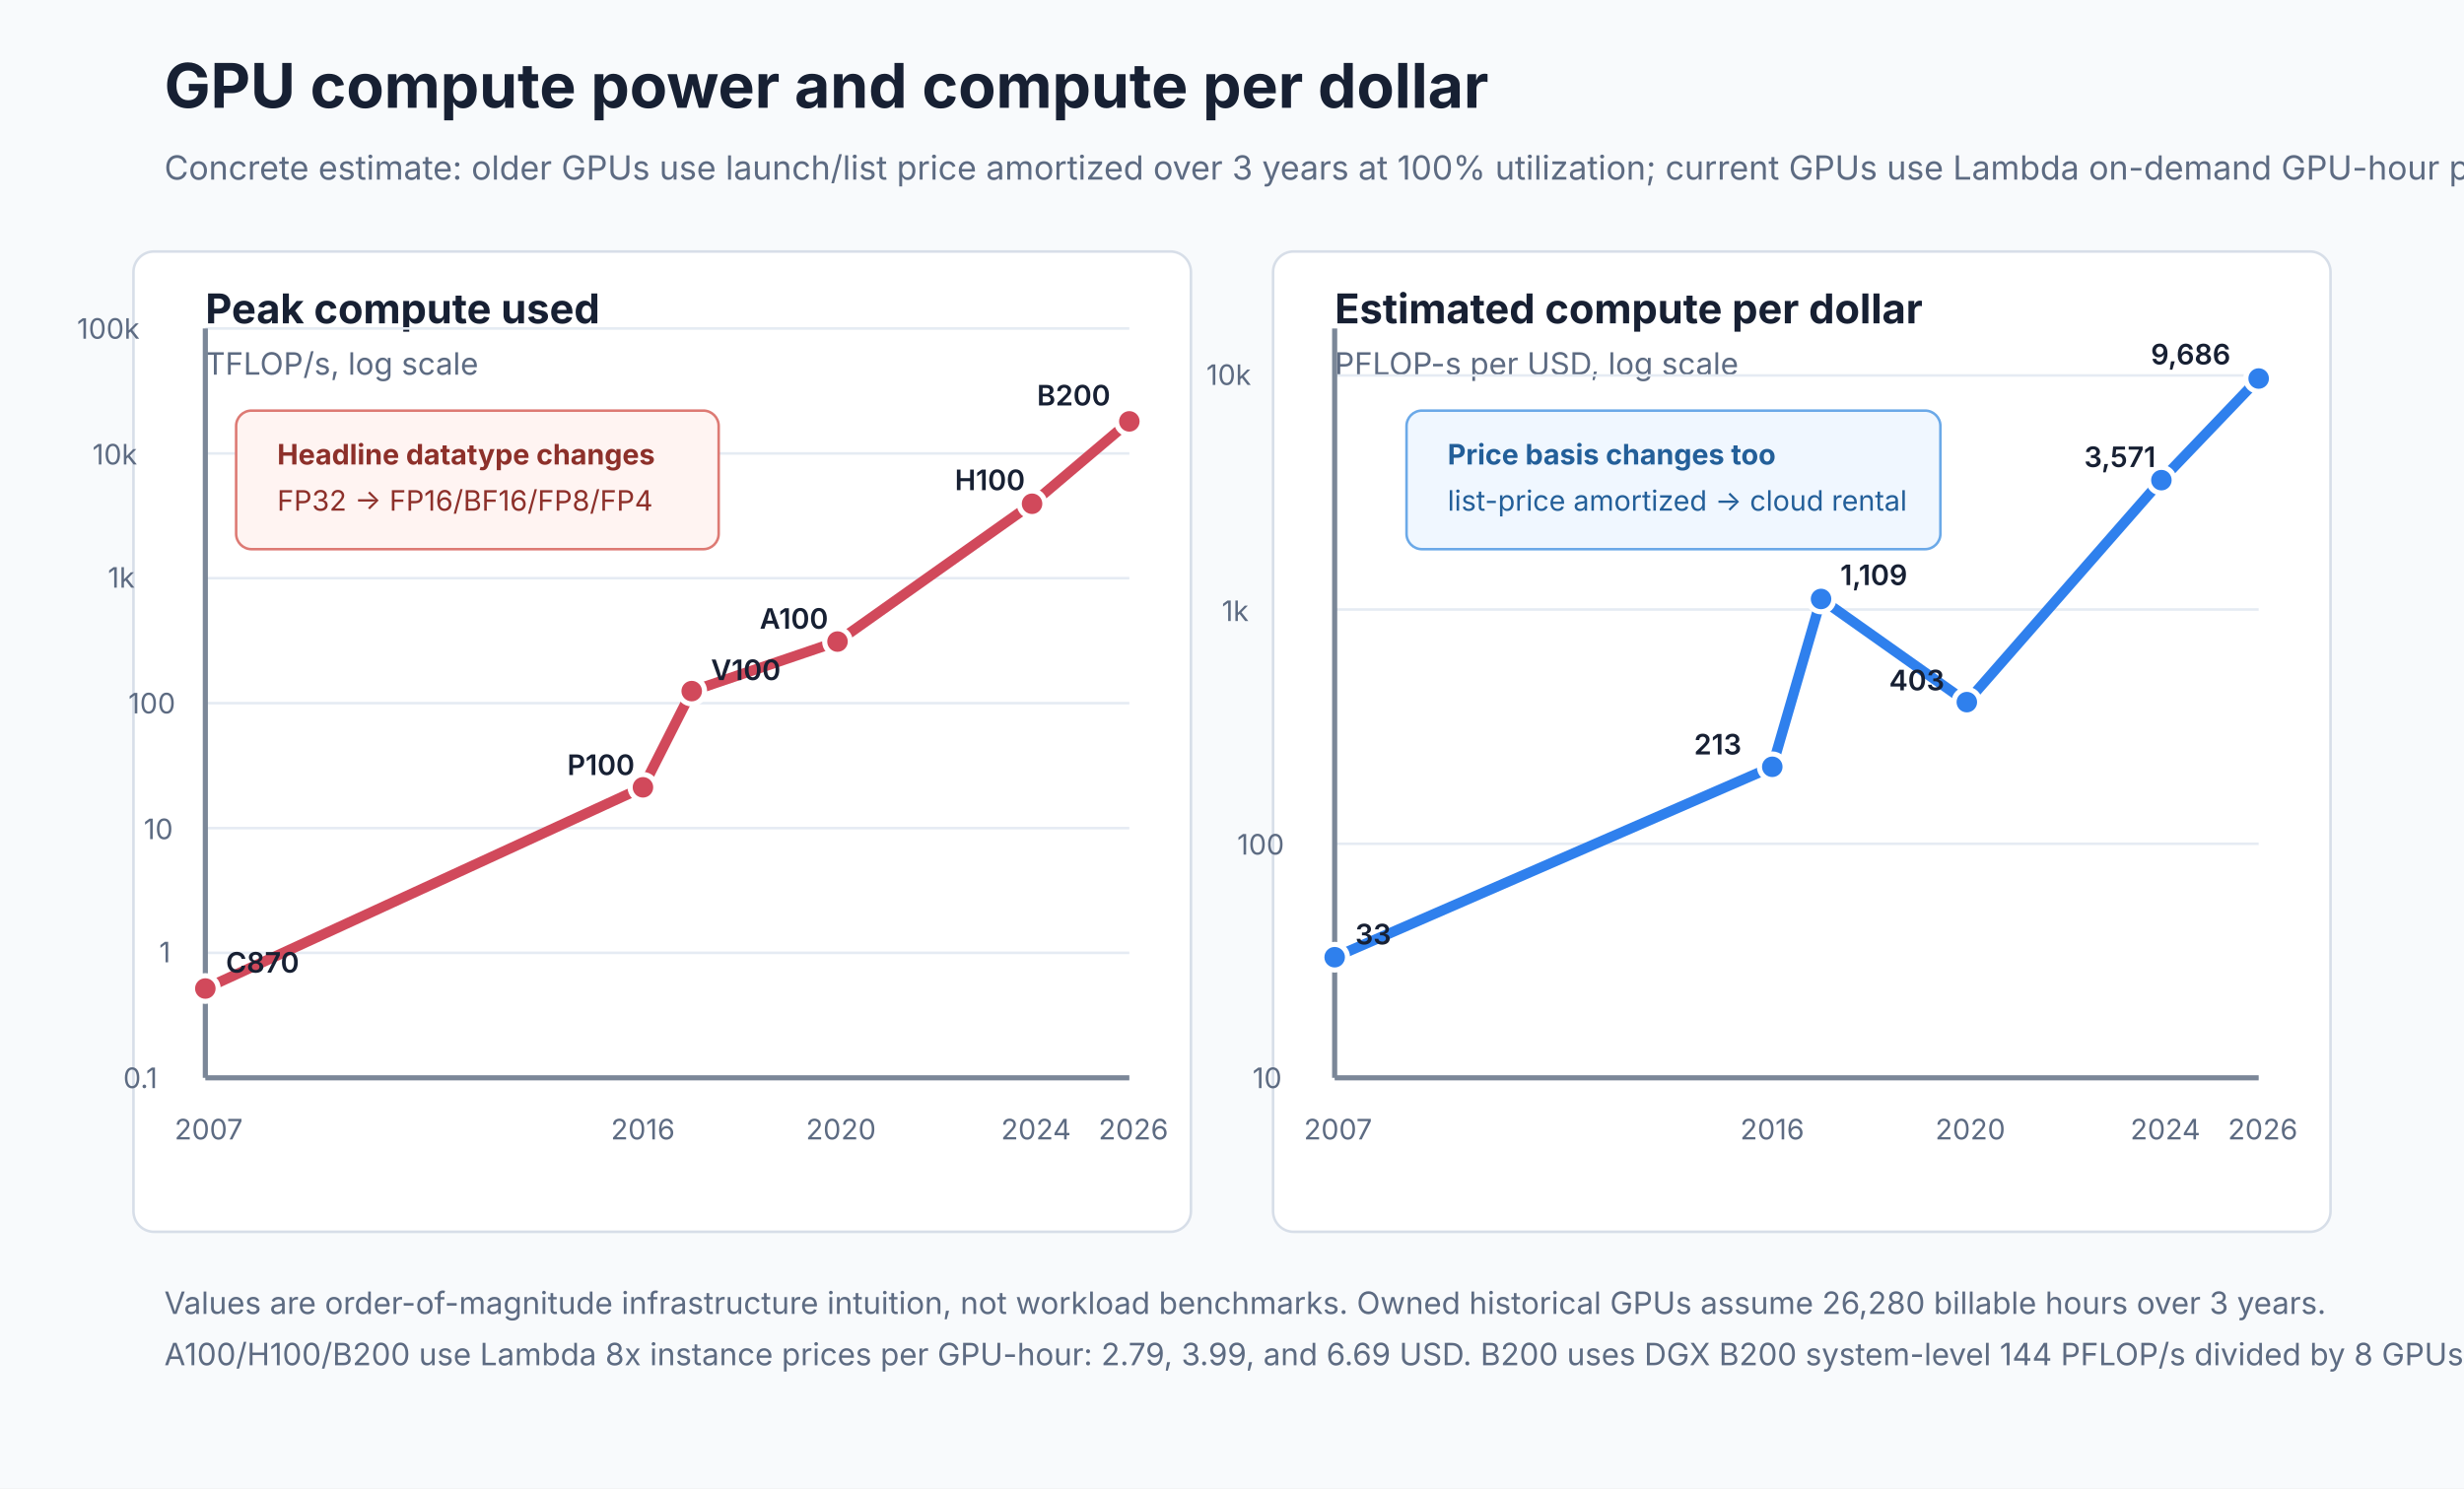
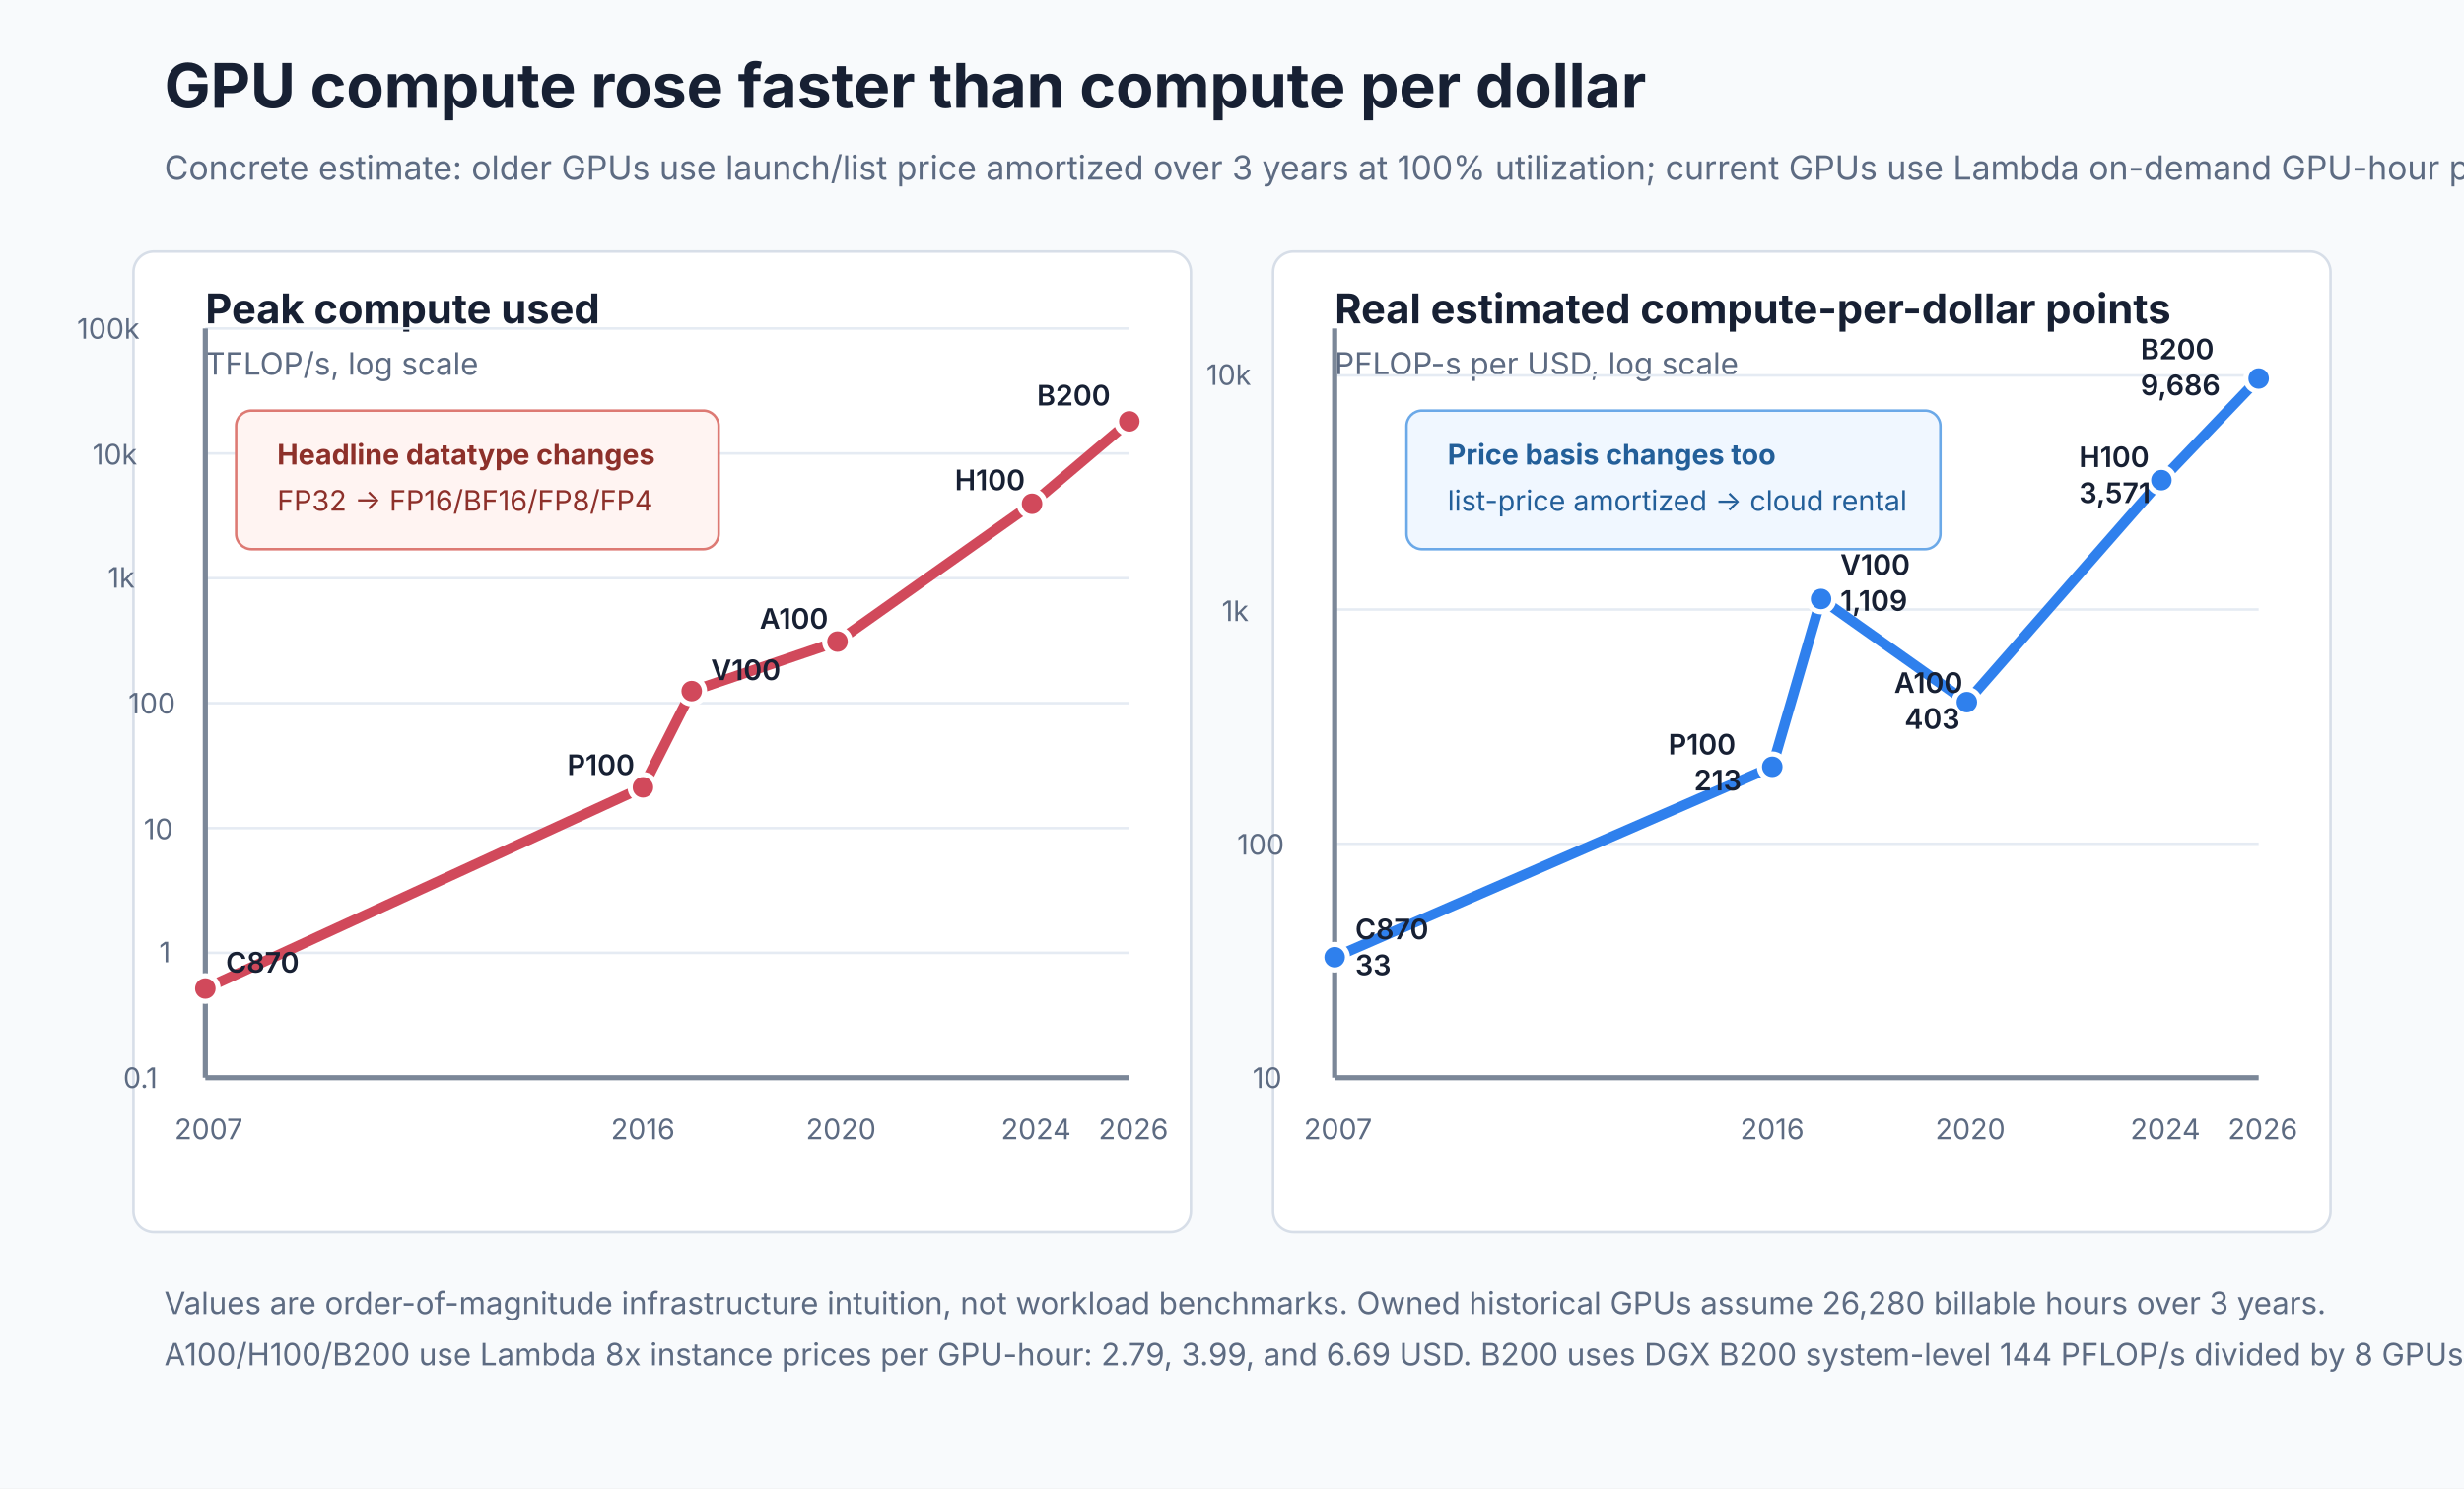
<svg xmlns="http://www.w3.org/2000/svg" viewBox="0 0 960 580" role="img" aria-labelledby="title desc">
  <rect width="960" height="580" fill="#f8fafc" />
-   <text x="64" y="42" fill="#172033" font-family="Inter, Arial, sans-serif" font-size="24" font-weight="700">GPU compute power and compute per dollar</text>
+   <text x="64" y="42" fill="#172033" font-family="Inter, Arial, sans-serif" font-size="24" font-weight="700">GPU compute rose faster than compute per dollar</text>
  <text x="64" y="70" fill="#5d6b82" font-family="Inter, Arial, sans-serif" font-size="13">
    Concrete estimate: older GPUs use launch/list price amortized over 3 years at 100% utilization; current GPUs use Lambda on-demand GPU-hour prices.
  </text>
  <rect x="52" y="98" width="412" height="382" rx="8" fill="#ffffff" stroke="#d7dee8" />
  <rect x="496" y="98" width="412" height="382" rx="8" fill="#ffffff" stroke="#d7dee8" />
  <text x="80" y="126" fill="#172033" font-family="Inter, Arial, sans-serif" font-size="16" font-weight="700">Peak compute used</text>
-   <text x="520" y="126" fill="#172033" font-family="Inter, Arial, sans-serif" font-size="16" font-weight="700">Estimated compute per dollar</text>
+   <text x="520" y="126" fill="#172033" font-family="Inter, Arial, sans-serif" font-size="16" font-weight="700">Real estimated compute-per-dollar points</text>
  <text x="80" y="146" fill="#5d6b82" font-family="Inter, Arial, sans-serif" font-size="12">TFLOP/s, log scale</text>
  <text x="520" y="146" fill="#5d6b82" font-family="Inter, Arial, sans-serif" font-size="12">PFLOP-s per USD, log scale</text>
  <g stroke="#e5ebf3" stroke-width="1">
    <line x1="80" y1="420" x2="440" y2="420" />
    <line x1="80" y1="371.3" x2="440" y2="371.3" />
    <line x1="80" y1="322.7" x2="440" y2="322.7" />
    <line x1="80" y1="274" x2="440" y2="274" />
    <line x1="80" y1="225.3" x2="440" y2="225.3" />
    <line x1="80" y1="176.7" x2="440" y2="176.7" />
    <line x1="80" y1="128" x2="440" y2="128" />
    <line x1="520" y1="420" x2="880" y2="420" />
    <line x1="520" y1="328.8" x2="880" y2="328.8" />
    <line x1="520" y1="237.5" x2="880" y2="237.5" />
    <line x1="520" y1="146.3" x2="880" y2="146.3" />
  </g>
  <g stroke="#7b8798" stroke-width="2">
    <line x1="80" y1="420" x2="440" y2="420" />
    <line x1="80" y1="420" x2="80" y2="128" />
    <line x1="520" y1="420" x2="880" y2="420" />
    <line x1="520" y1="420" x2="520" y2="128" />
  </g>
  <g fill="#5d6b82" font-family="Inter, Arial, sans-serif" font-size="11">
    <text x="48" y="424">0.1</text>
    <text x="62" y="375">1</text>
    <text x="56" y="327">10</text>
    <text x="50" y="278">100</text>
    <text x="42" y="229">1k</text>
    <text x="36" y="181">10k</text>
    <text x="30" y="132">100k</text>
    <text x="488" y="424">10</text>
    <text x="482" y="333">100</text>
    <text x="476" y="242">1k</text>
    <text x="470" y="150">10k</text>
  </g>
  <g fill="#5d6b82" font-family="Inter, Arial, sans-serif" font-size="11">
    <text x="68" y="444">2007</text>
    <text x="238" y="444">2016</text>
    <text x="314" y="444">2020</text>
    <text x="390" y="444">2024</text>
    <text x="428" y="444">2026</text>
    <text x="508" y="444">2007</text>
    <text x="678" y="444">2016</text>
    <text x="754" y="444">2020</text>
    <text x="830" y="444">2024</text>
    <text x="868" y="444">2026</text>
  </g>
  <polyline points="80.0,385.2 250.5,306.8 269.5,269.3 326.3,250.0 402.1,196.3 440.0,164.2" fill="none" stroke="#d1495b" stroke-width="4" stroke-linejoin="round" stroke-linecap="round" />
  <polyline points="520.0,373.0 690.5,298.8 709.5,233.4 766.3,273.6 842.1,187.1 880.0,147.5" fill="none" stroke="#2f80ed" stroke-width="4" stroke-linejoin="round" stroke-linecap="round" />
  <g fill="#d1495b" stroke="#ffffff" stroke-width="2">
    <circle cx="80.0" cy="385.2" r="5" />
    <circle cx="250.5" cy="306.8" r="5" />
    <circle cx="269.5" cy="269.3" r="5" />
    <circle cx="326.3" cy="250.0" r="5" />
    <circle cx="402.1" cy="196.3" r="5" />
    <circle cx="440.0" cy="164.2" r="5" />
  </g>
  <g fill="#2f80ed" stroke="#ffffff" stroke-width="2">
    <circle cx="520.0" cy="373.0" r="5" />
    <circle cx="690.5" cy="298.8" r="5" />
    <circle cx="709.5" cy="233.4" r="5" />
    <circle cx="766.3" cy="273.6" r="5" />
    <circle cx="842.1" cy="187.1" r="5" />
    <circle cx="880.0" cy="147.5" r="5" />
  </g>
  <g fill="#172033" font-family="Inter, Arial, sans-serif" font-size="11" font-weight="600">
    <text x="88" y="379">C870</text>
    <text x="221" y="302">P100</text>
    <text x="277" y="265">V100</text>
    <text x="296" y="245">A100</text>
    <text x="372" y="191">H100</text>
    <text x="404" y="158">B200</text>
-     <text x="528" y="368">33</text>
-     <text x="660" y="294">213</text>
-     <text x="717" y="228">1,109</text>
-     <text x="736" y="269">403</text>
-     <text x="812" y="182">3,571</text>
-     <text x="838" y="142">9,686</text>
+     <text x="528" y="366">C870</text>
+     <text x="528" y="380">33</text>
+     <text x="650" y="294">P100</text>
+     <text x="660" y="308">213</text>
+     <text x="717" y="224">V100</text>
+     <text x="717" y="238">1,109</text>
+     <text x="738" y="270">A100</text>
+     <text x="742" y="284">403</text>
+     <text x="810" y="182">H100</text>
+     <text x="810" y="196">3,571</text>
+     <text x="834" y="140">B200</text>
+     <text x="834" y="154">9,686</text>
  </g>
  <g font-family="Inter, Arial, sans-serif" font-size="11">
    <rect x="92" y="160" width="188" height="54" rx="6" fill="#fff4f2" stroke="#dd7a74" />
    <text x="108" y="181" fill="#8d302a" font-weight="700">Headline datatype changes</text>
    <text x="108" y="199" fill="#8d302a">FP32 -&gt; FP16/BF16/FP8/FP4</text>
    <rect x="548" y="160" width="208" height="54" rx="6" fill="#f0f7ff" stroke="#6ba9e8" />
    <text x="564" y="181" fill="#235f99" font-weight="700">Price basis changes too</text>
    <text x="564" y="199" fill="#235f99">list-price amortized -&gt; cloud rental</text>
  </g>
  <text x="64" y="512" fill="#5d6b82" font-family="Inter, Arial, sans-serif" font-size="12">
    Values are order-of-magnitude infrastructure intuition, not workload benchmarks. Owned historical GPUs assume 26,280 billable hours over 3 years.
  </text>
  <text x="64" y="532" fill="#5d6b82" font-family="Inter, Arial, sans-serif" font-size="12">
    A100/H100/B200 use Lambda 8x instance prices per GPU-hour: 2.79, 3.99, and 6.69 USD. B200 uses DGX B200 system-level 144 PFLOP/s divided by 8 GPUs.
  </text>
</svg>
